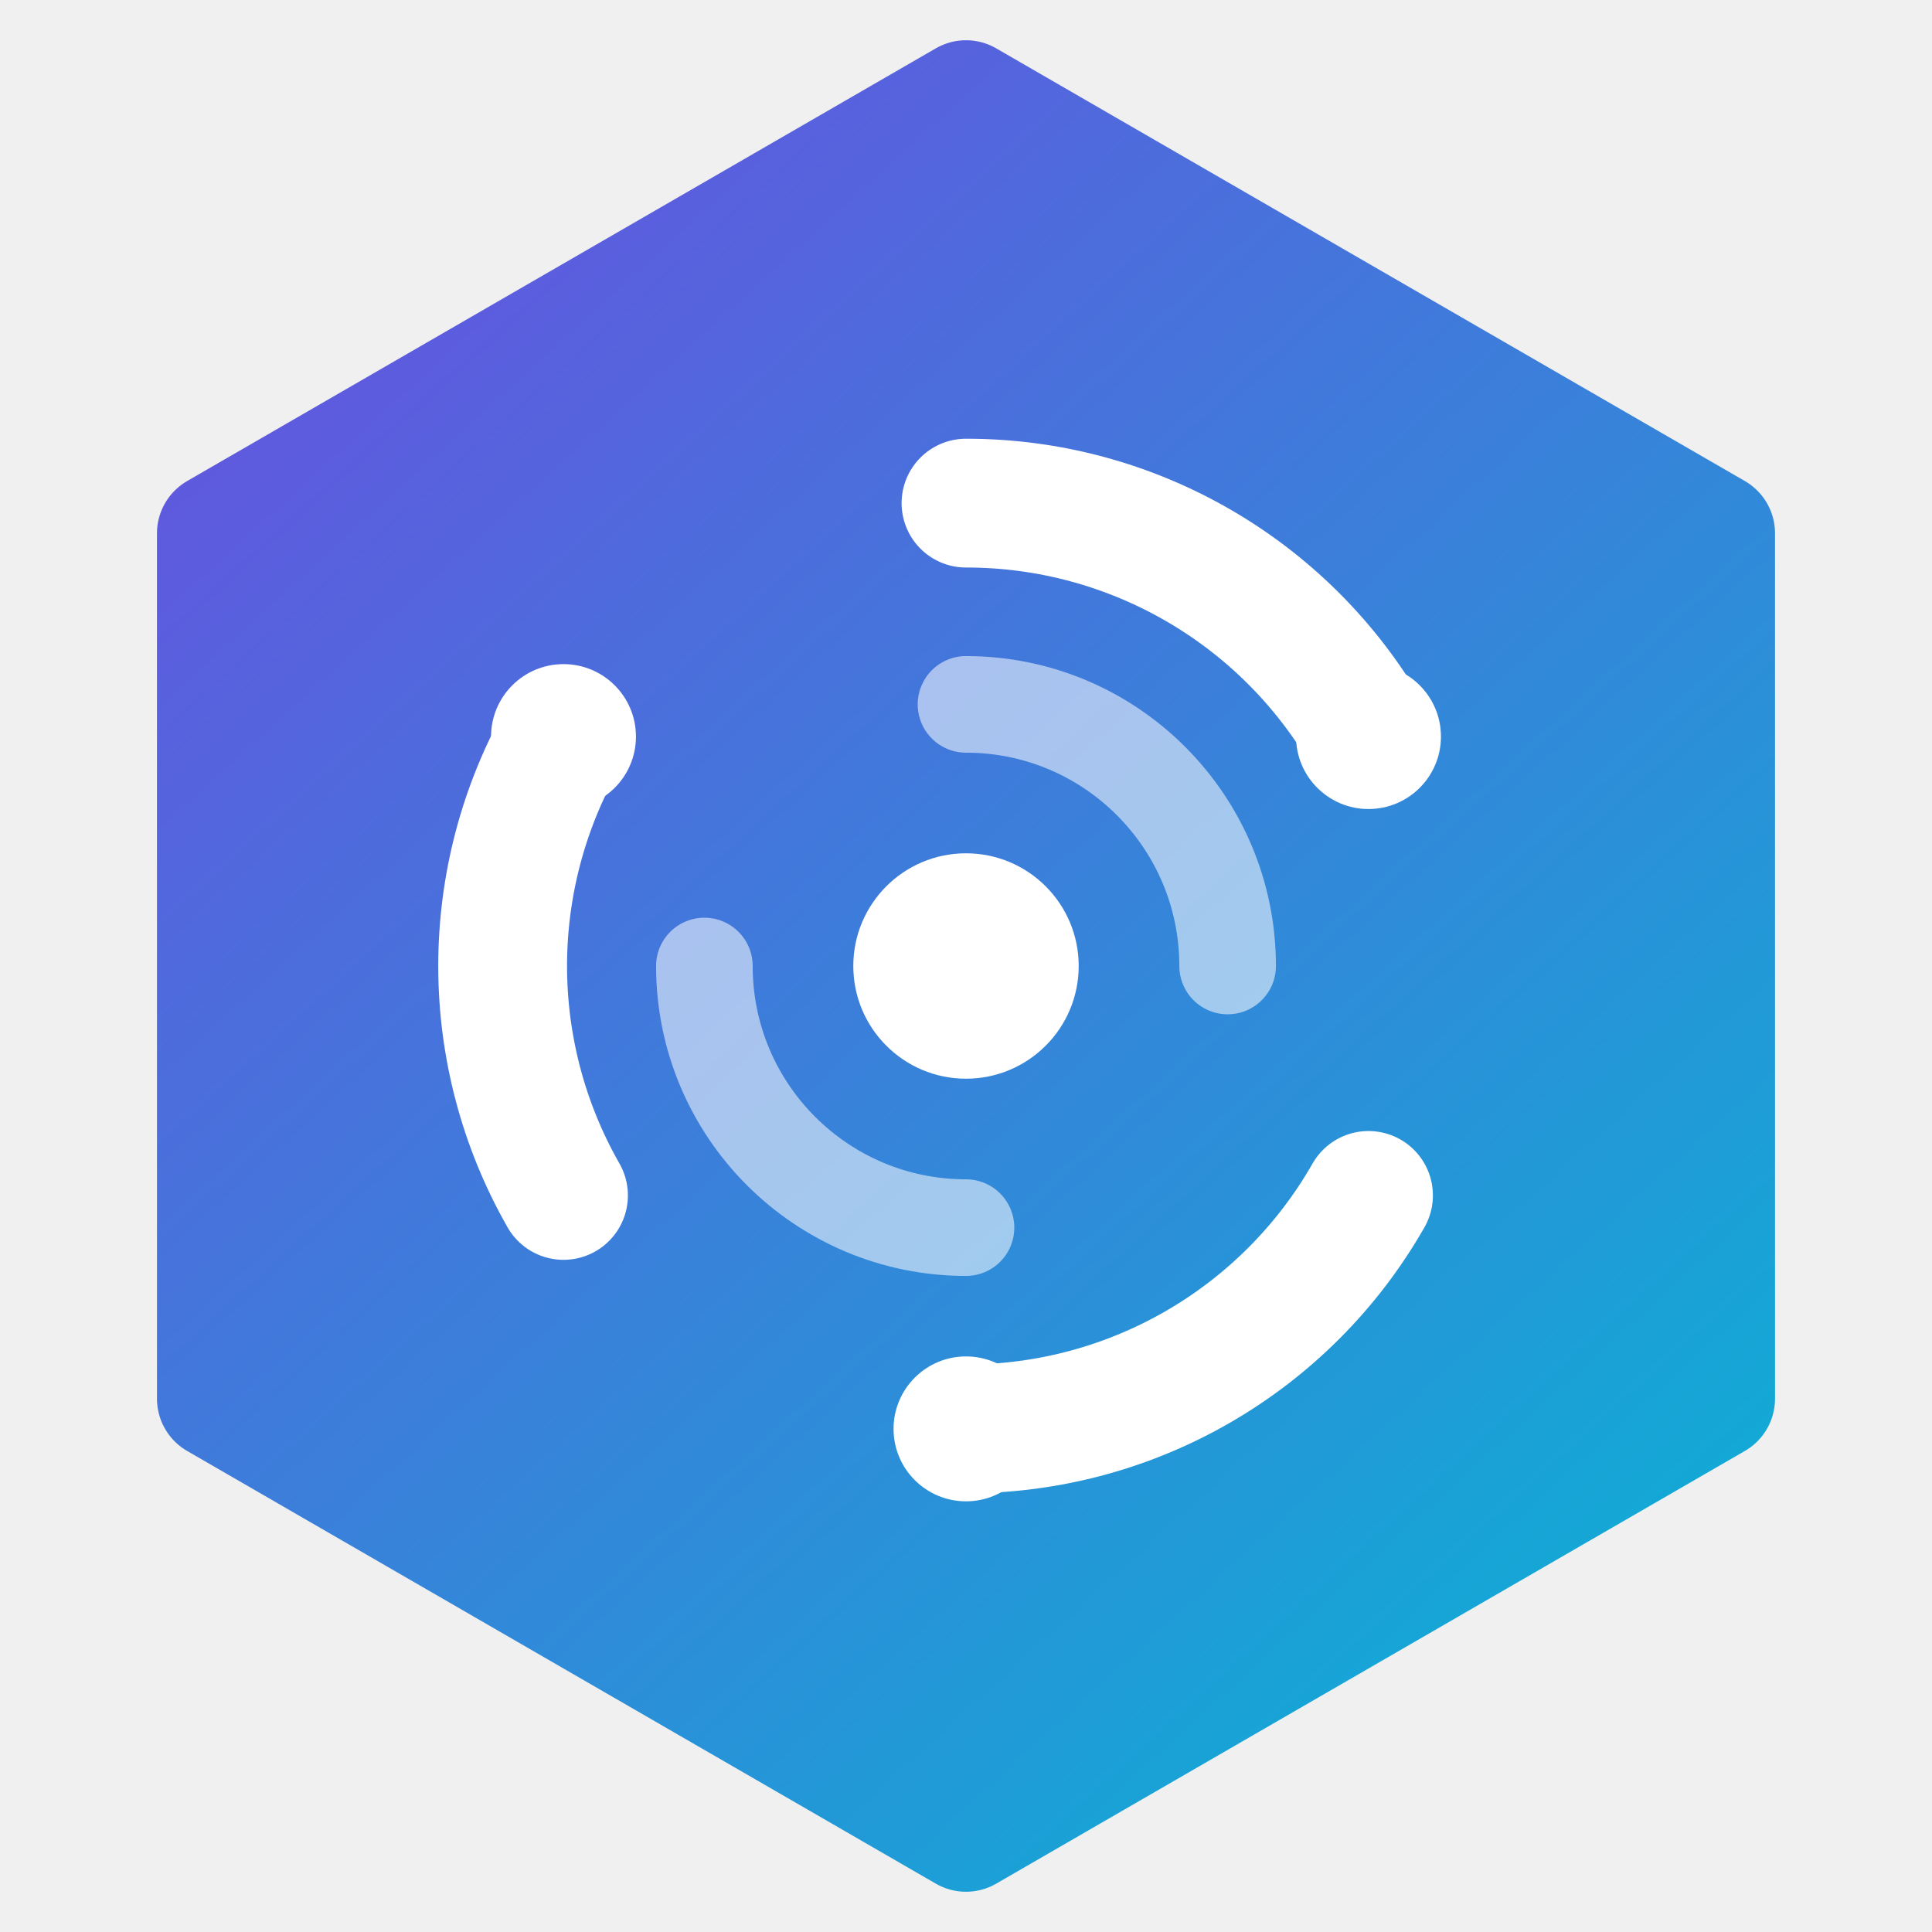
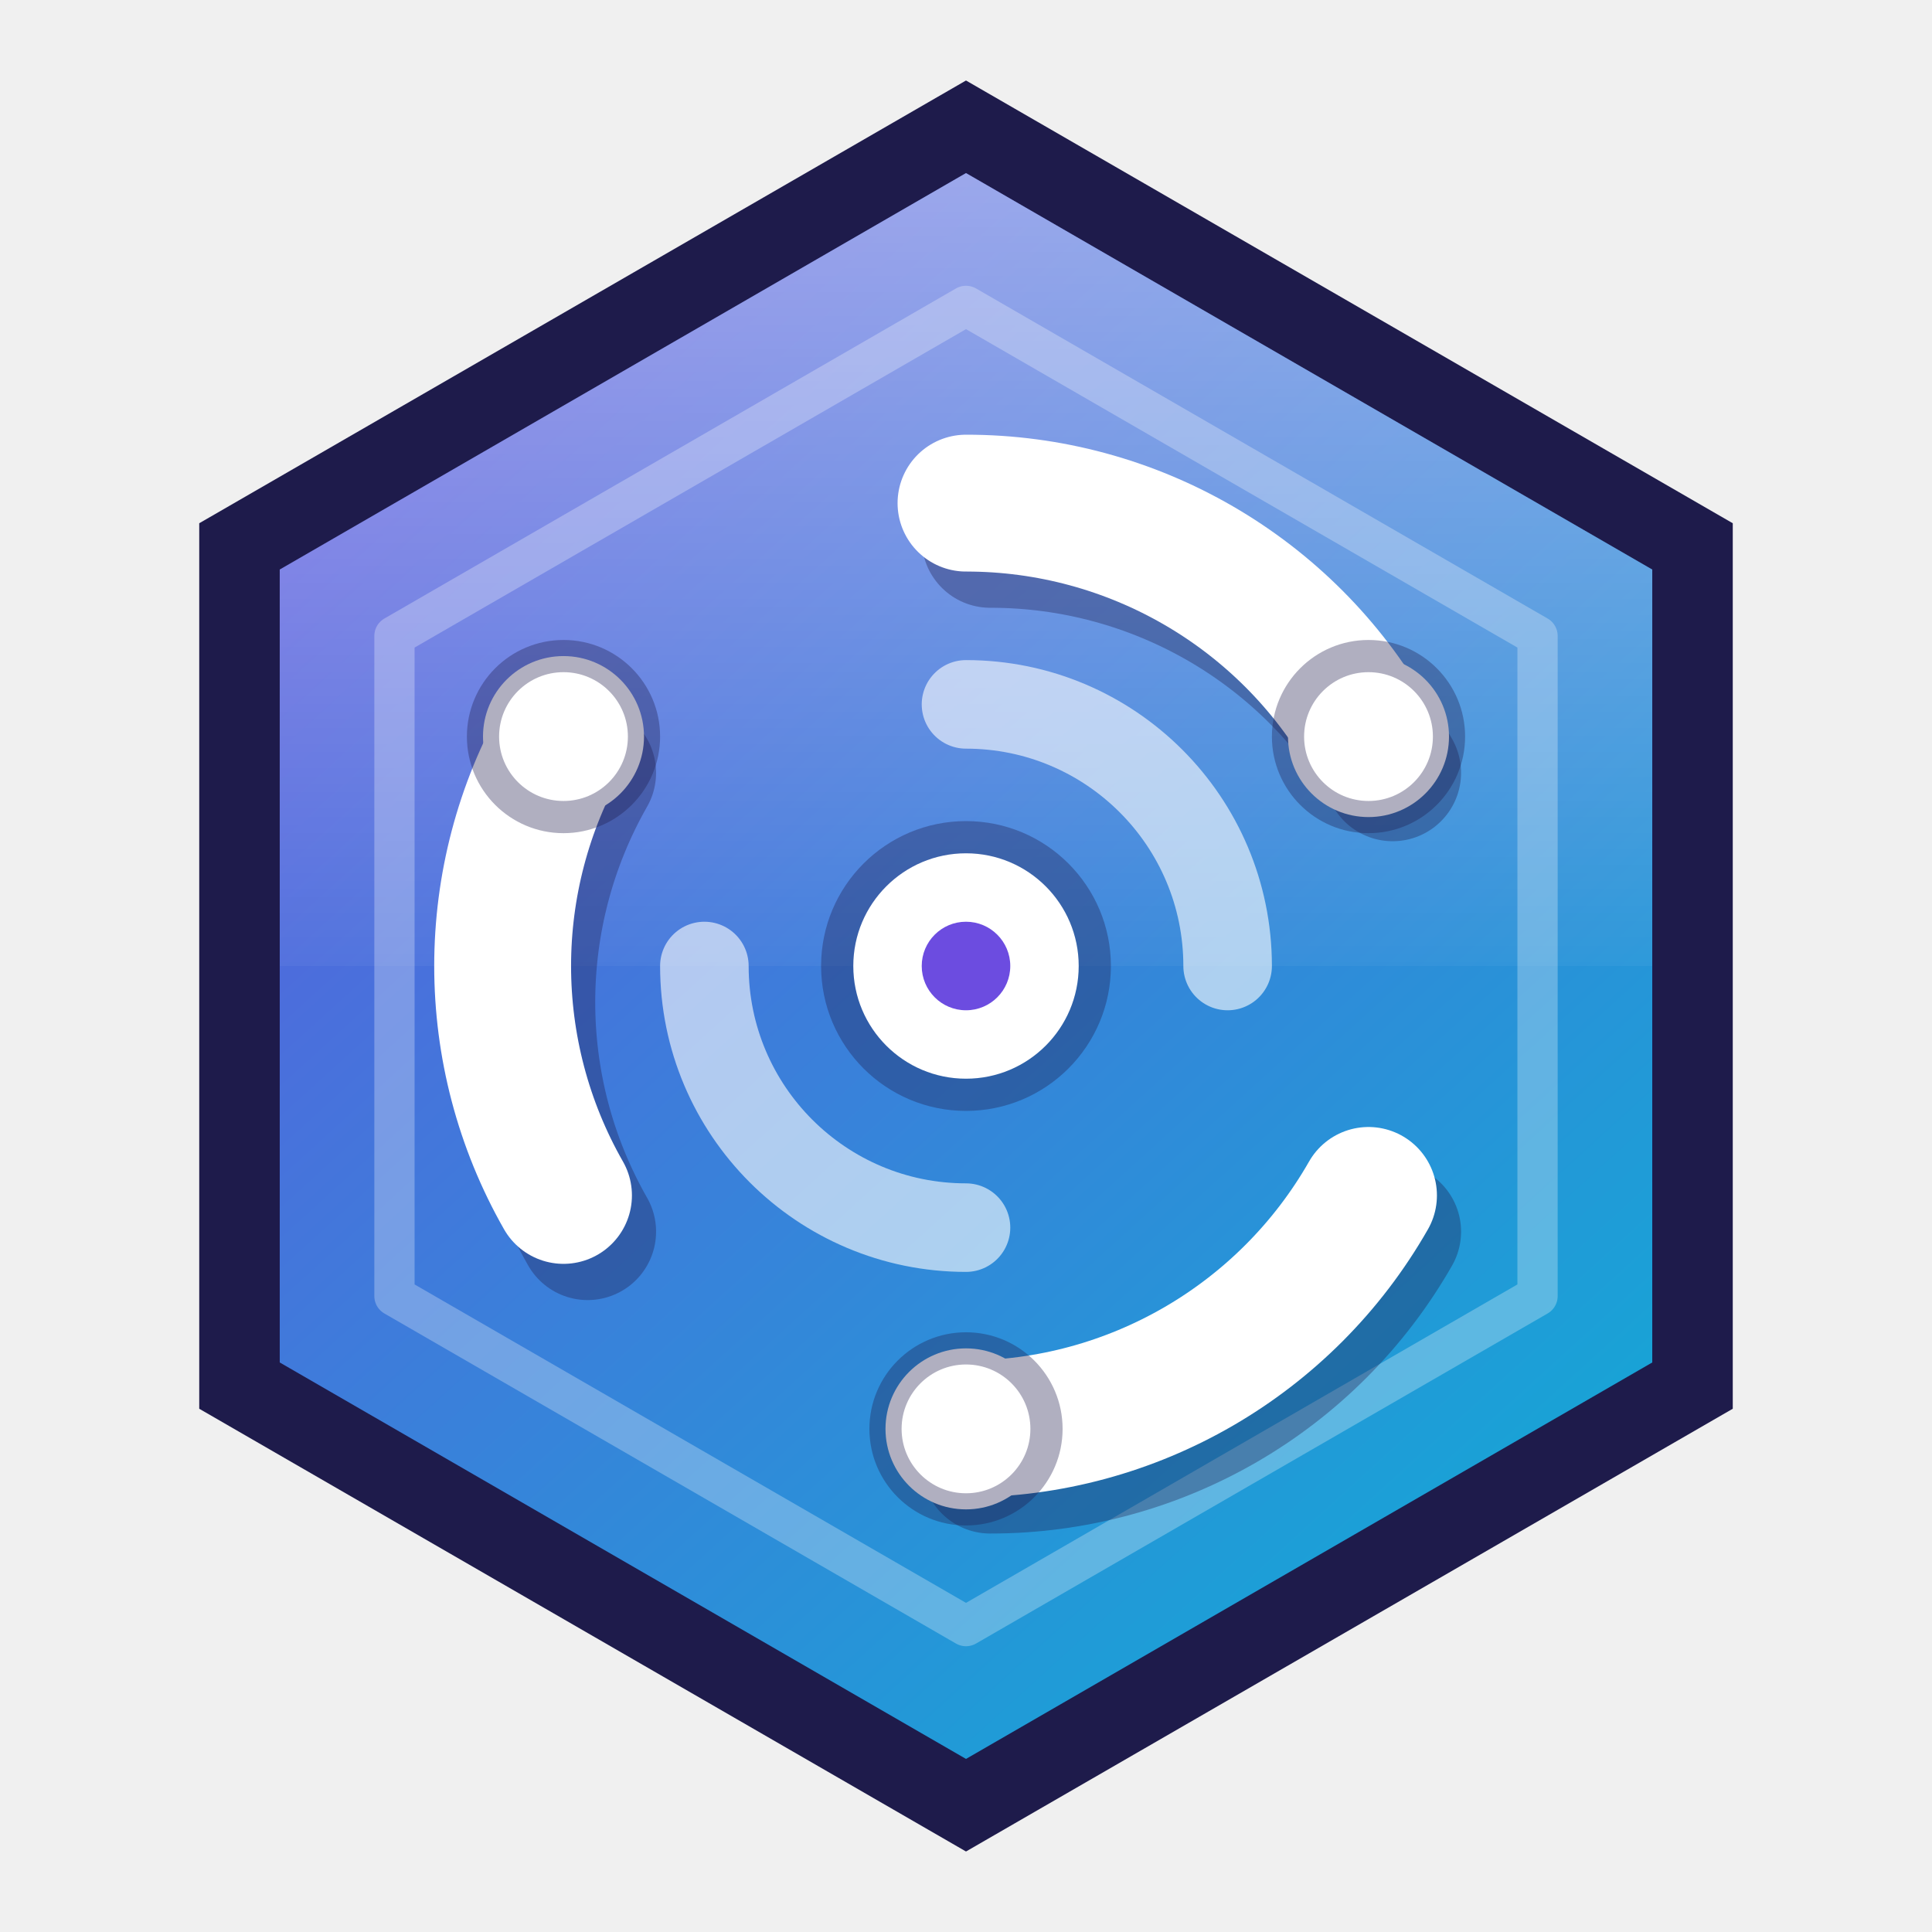
<svg xmlns="http://www.w3.org/2000/svg" viewBox="0 0 48 48">
  <defs>
    <linearGradient id="g" x1="4" y1="2" x2="44" y2="46" gradientUnits="userSpaceOnUse">
      <stop offset="0" stop-color="#6c4ce0" />
      <stop offset="1" stop-color="#06b6d4" />
    </linearGradient>
+     <linearGradient id="s" x1="24" y1="3" x2="24" y2="26" gradientUnits="userSpaceOnUse">
+       <stop offset="0" stop-color="#fff" stop-opacity=".45" />
+       <stop offset="1" stop-color="#fff" stop-opacity="0" />
+     </linearGradient>
  </defs>
-   <path d="M24 2.5 42.6 13.25v21.5L24 45.5 5.4 34.75v-21.5Z" fill="url(#g)" stroke="url(#g)" stroke-width="3" stroke-linejoin="round" />
-   <g fill="none" stroke="#fff" stroke-width="3.2" stroke-linecap="round">
-     <path d="M24 12.5a11.5 11.5 0 0 1 10 5.8" />
-     <path d="M34 29.7a11.5 11.5 0 0 1-10 5.8" />
-     <path d="M14 29.7A11.5 11.5 0 0 1 14 18.3" />
+   <path d="M24 2 43.05 13v22L24 46 4.95 35V13Z" fill="#1e1b4b" />
+   <path d="M24 4.3 41.05 14.15v19.7L24 43.7 6.95 33.85v-19.7Z" fill="url(#g)" />
+   <path d="M24 4.3 41.05 14.15V24H6.95v-9.85Z" fill="url(#s)" />
+   <path d="M24 7.6 38.2 15.8v16.4L24 40.4 9.8 32.2V15.8Z" fill="none" stroke="#fff" stroke-opacity=".28" stroke-linejoin="round" />
+   <g fill="none" stroke-linecap="round" stroke-width="3.4">
+     <g stroke="#1e1b4b" stroke-opacity=".35" transform="translate(.6 .9)">
+       <path d="M24 12.5a11.5 11.5 0 0 1 10 5.8" />
+       <path d="M34 29.7a11.5 11.5 0 0 1-10 5.8" />
+       <path d="M14 29.7A11.5 11.5 0 0 1 14 18.3" />
+     </g>
+     <g stroke="#fff">
+       <path d="M24 12.5a11.5 11.5 0 0 1 10 5.8" />
+       <path d="M34 29.7a11.5 11.5 0 0 1-10 5.8" />
+       <path d="M14 29.7A11.5 11.5 0 0 1 14 18.3" />
+     </g>
  </g>
-   <g fill="none" stroke="#fff" stroke-opacity=".55" stroke-width="2.4" stroke-linecap="round">
+   <g fill="none" stroke="#fff" stroke-opacity=".6" stroke-width="2.2" stroke-linecap="round">
    <path d="M24 17.5a6.5 6.5 0 0 1 6.5 6.5" />
    <path d="M24 30.5a6.5 6.5 0 0 1-6.5-6.5" />
  </g>
+   <circle cx="24" cy="24" r="3.6" fill="#1e1b4b" fill-opacity=".35" />
  <circle cx="24" cy="24" r="2.8" fill="#fff" />
-   <circle cx="34" cy="18.3" r="1.8" fill="#fff" />
-   <circle cx="24" cy="35.5" r="1.8" fill="#fff" />
-   <circle cx="14" cy="18.3" r="1.8" fill="#fff" />
+   <circle cx="24" cy="24" r="1.1" fill="#6c4ce0" />
+   <g fill="#fff" stroke="#1e1b4b" stroke-opacity=".35" stroke-width=".8">
+     <circle cx="34" cy="18.3" r="2" />
+     <circle cx="24" cy="35.5" r="2" />
+     <circle cx="14" cy="18.3" r="2" />
+   </g>
</svg>
